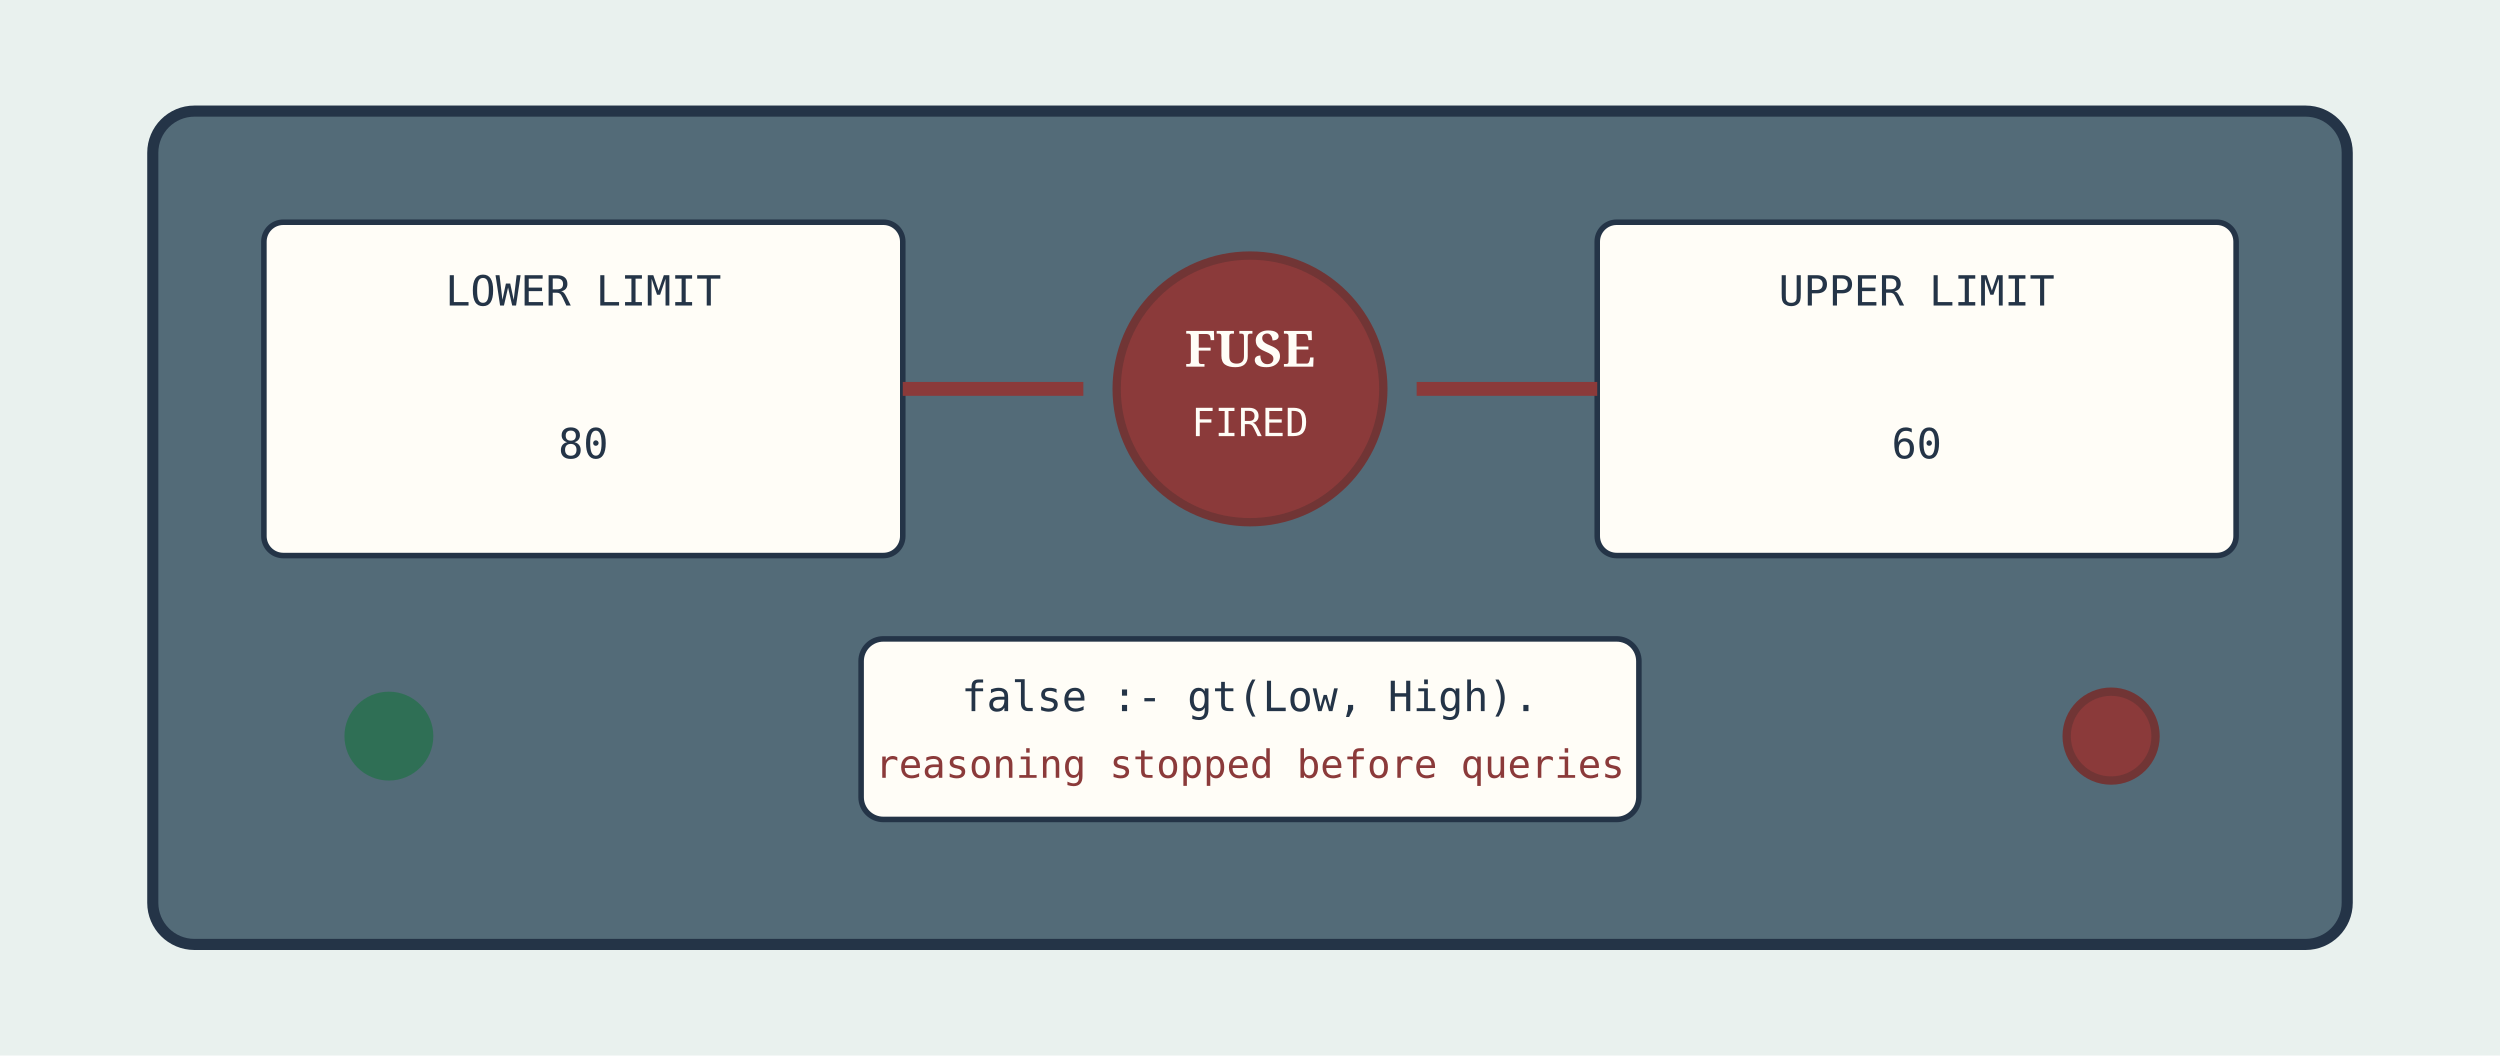
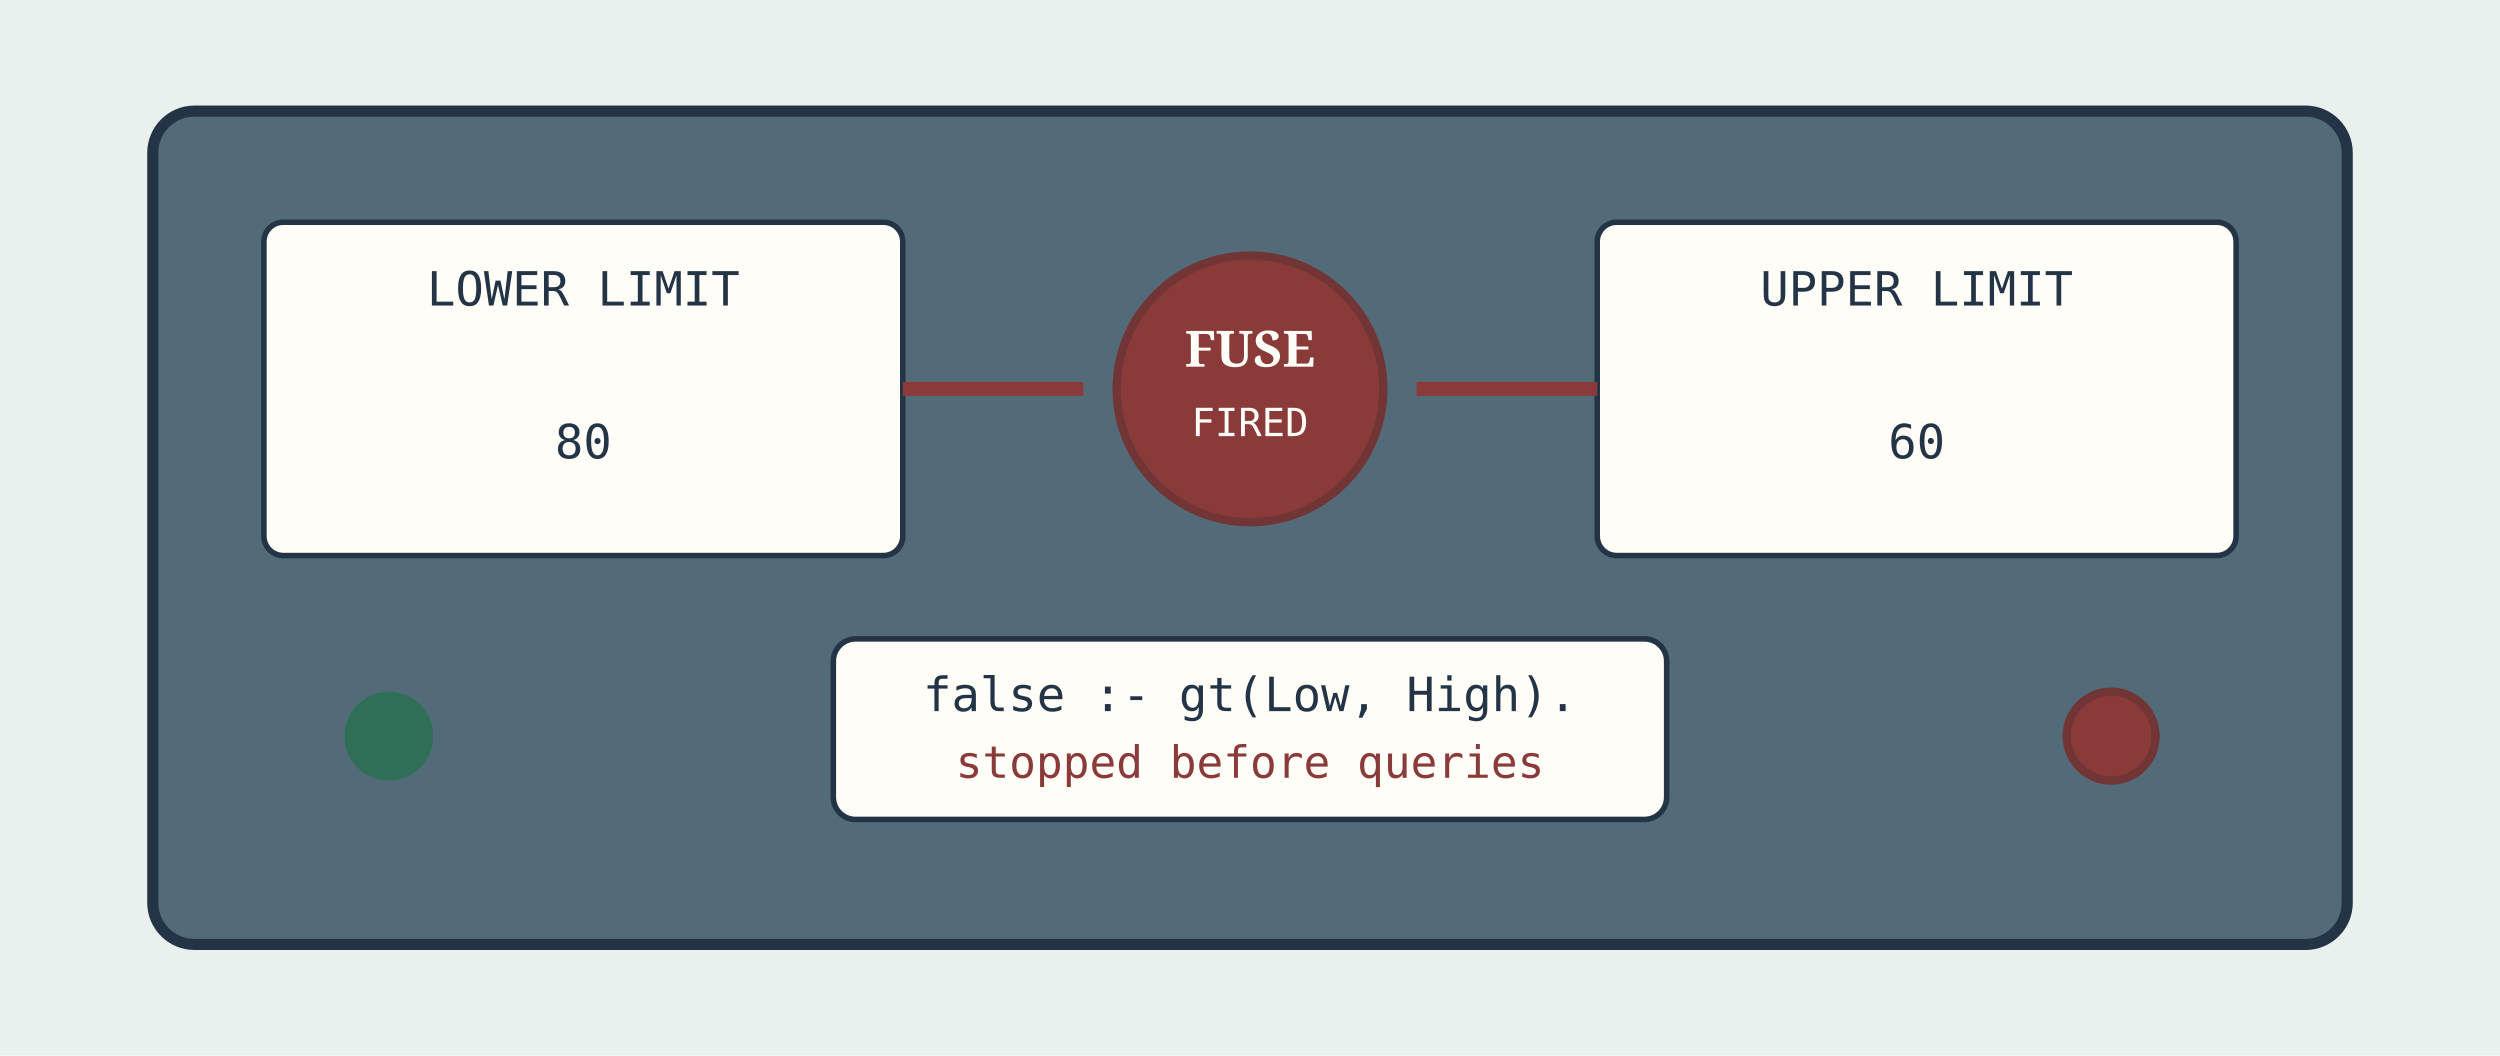
<svg xmlns="http://www.w3.org/2000/svg" width="900" height="380" viewBox="0 0 900 380" role="img" aria-labelledby="title desc">
  <style>
    .wall{fill:#e9f1ee}.panel{fill:#536b78;stroke:#243447;stroke-width:4}.screen{fill:#fffdf7;stroke:#243447;stroke-width:2}
-     .text{fill:#243447;font:15px ui-monospace,monospace}.light{fill:#8b3a3a;stroke:#713535;stroke-width:3}.safe{fill:#2f6f55}
+     .text{fill:#243447;font:17px ui-monospace,monospace}.light{fill:#8b3a3a;stroke:#713535;stroke-width:3}.safe{fill:#2f6f55}
    .wire{fill:none;stroke:#8b3a3a;stroke-width:5}.lever{fill:#d7e9e2;stroke:#243447;stroke-width:3}
  </style>
  <rect width="900" height="380" class="wall" />
  <rect class="panel" x="55" y="40" width="790" height="300" rx="15" />
  <rect class="screen" x="95" y="80" width="230" height="120" rx="7" />
  <text class="text" x="210" y="110" text-anchor="middle">LOWER LIMIT</text>
  <text class="text" x="210" y="165" text-anchor="middle" font-size="30">80</text>
  <rect class="screen" x="575" y="80" width="230" height="120" rx="7" />
  <text class="text" x="690" y="110" text-anchor="middle">UPPER LIMIT</text>
  <text class="text" x="690" y="165" text-anchor="middle" font-size="30">60</text>
  <path class="wire" d="M325 140 H390 M510 140 H575" />
  <circle class="light" cx="450" cy="140" r="48" />
  <text x="450" y="132" text-anchor="middle" fill="#fffdf7" font-family="Georgia,serif" font-weight="bold" font-size="18">FUSE</text>
  <text x="450" y="157" text-anchor="middle" fill="#fffdf7" font-family="ui-monospace,monospace" font-size="14">FIRED</text>
-   <rect class="screen" x="310" y="230" width="280" height="65" rx="8" />
+   <rect class="screen" x="300" y="230" width="300" height="65" rx="8" />
  <text class="text" x="450" y="256" text-anchor="middle">false :- gt(Low, High).</text>
-   <text x="450" y="280" text-anchor="middle" fill="#8b3a3a" font-family="ui-monospace,monospace" font-size="14">reasoning stopped before queries</text>
+   <text x="450" y="280" text-anchor="middle" fill="#8b3a3a" font-family="ui-monospace,monospace" font-size="16">stopped before queries</text>
  <circle cx="140" cy="265" r="16" class="safe" />
  <circle cx="760" cy="265" r="16" class="light" />
</svg>
